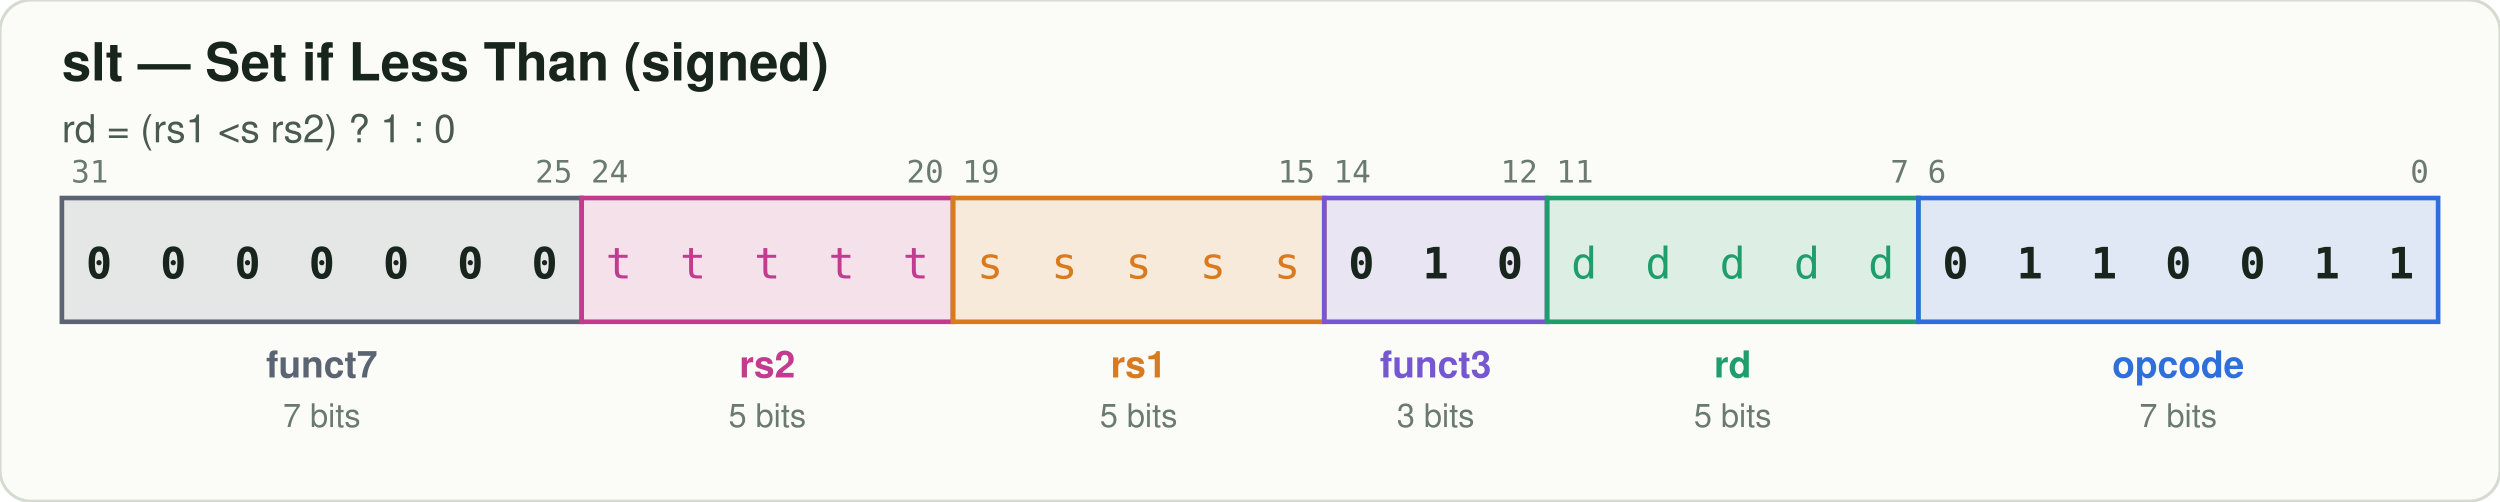
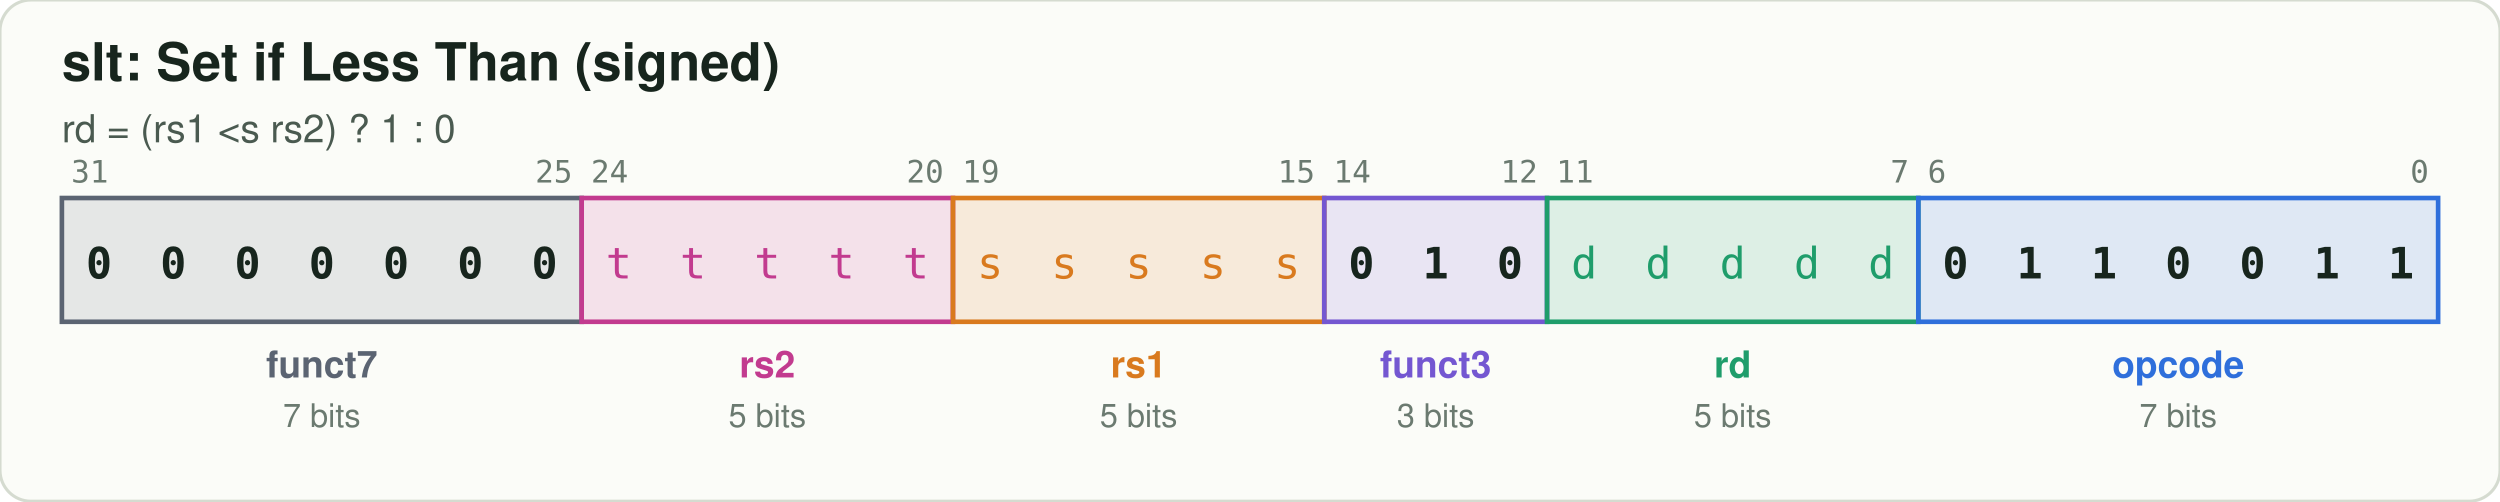
<svg xmlns="http://www.w3.org/2000/svg" viewBox="0 0 808 162" width="808" height="162">
  <rect width="100%" height="100%" rx="10" fill="#FBFCF8" stroke="#D5DBD0" />
-   <text x="20" y="26" font-family="'IBM Plex Sans','Segoe UI',Helvetica,Arial,sans-serif" font-size="17" font-weight="600" fill="#17251D">slt — Set if Less Than (signed)</text>
+   <text x="20" y="26" font-family="'IBM Plex Sans','Segoe UI',Helvetica,Arial,sans-serif" font-size="17" font-weight="600" fill="#17251D">slt: Set if Less Than (signed)</text>
  <text x="20" y="46" font-family="'IBM Plex Sans','Segoe UI',Helvetica,Arial,sans-serif" font-size="12.5" fill="#4A5A50">rd = (rs1 &lt;s rs2) ? 1 : 0</text>
  <rect x="20" y="64" width="168" height="40" fill="#5B6472" fill-opacity="0.14" stroke="#5B6472" stroke-width="1.5" />
  <text x="32" y="90" text-anchor="middle" font-family="'IBM Plex Mono','SFMono-Regular',Consolas,monospace" font-size="14" font-weight="700" fill="#17251D">0</text>
  <text x="56" y="90" text-anchor="middle" font-family="'IBM Plex Mono','SFMono-Regular',Consolas,monospace" font-size="14" font-weight="700" fill="#17251D">0</text>
  <text x="80" y="90" text-anchor="middle" font-family="'IBM Plex Mono','SFMono-Regular',Consolas,monospace" font-size="14" font-weight="700" fill="#17251D">0</text>
  <text x="104" y="90" text-anchor="middle" font-family="'IBM Plex Mono','SFMono-Regular',Consolas,monospace" font-size="14" font-weight="700" fill="#17251D">0</text>
  <text x="128" y="90" text-anchor="middle" font-family="'IBM Plex Mono','SFMono-Regular',Consolas,monospace" font-size="14" font-weight="700" fill="#17251D">0</text>
  <text x="152" y="90" text-anchor="middle" font-family="'IBM Plex Mono','SFMono-Regular',Consolas,monospace" font-size="14" font-weight="700" fill="#17251D">0</text>
  <text x="176" y="90" text-anchor="middle" font-family="'IBM Plex Mono','SFMono-Regular',Consolas,monospace" font-size="14" font-weight="700" fill="#17251D">0</text>
  <text x="23" y="59" font-family="'IBM Plex Mono','SFMono-Regular',Consolas,monospace" font-size="10" fill="#6B7A70">31</text>
  <text x="185" y="59" text-anchor="end" font-family="'IBM Plex Mono','SFMono-Regular',Consolas,monospace" font-size="10" fill="#6B7A70">25</text>
  <text x="104" y="122" text-anchor="middle" font-family="'IBM Plex Sans','Segoe UI',Helvetica,Arial,sans-serif" font-size="12" font-weight="600" fill="#5B6472">funct7</text>
  <text x="104" y="138" text-anchor="middle" font-family="'IBM Plex Sans','Segoe UI',Helvetica,Arial,sans-serif" font-size="10.5" fill="#6B7A70">7 bits</text>
  <rect x="188" y="64" width="120" height="40" fill="#C23B8F" fill-opacity="0.14" stroke="#C23B8F" stroke-width="1.5" />
  <text x="200" y="90" text-anchor="middle" font-family="'IBM Plex Mono','SFMono-Regular',Consolas,monospace" font-size="14" font-weight="400" fill="#C23B8F">t</text>
  <text x="224" y="90" text-anchor="middle" font-family="'IBM Plex Mono','SFMono-Regular',Consolas,monospace" font-size="14" font-weight="400" fill="#C23B8F">t</text>
  <text x="248" y="90" text-anchor="middle" font-family="'IBM Plex Mono','SFMono-Regular',Consolas,monospace" font-size="14" font-weight="400" fill="#C23B8F">t</text>
  <text x="272" y="90" text-anchor="middle" font-family="'IBM Plex Mono','SFMono-Regular',Consolas,monospace" font-size="14" font-weight="400" fill="#C23B8F">t</text>
  <text x="296" y="90" text-anchor="middle" font-family="'IBM Plex Mono','SFMono-Regular',Consolas,monospace" font-size="14" font-weight="400" fill="#C23B8F">t</text>
  <text x="191" y="59" font-family="'IBM Plex Mono','SFMono-Regular',Consolas,monospace" font-size="10" fill="#6B7A70">24</text>
  <text x="305" y="59" text-anchor="end" font-family="'IBM Plex Mono','SFMono-Regular',Consolas,monospace" font-size="10" fill="#6B7A70">20</text>
  <text x="248" y="122" text-anchor="middle" font-family="'IBM Plex Sans','Segoe UI',Helvetica,Arial,sans-serif" font-size="12" font-weight="600" fill="#C23B8F">rs2</text>
  <text x="248" y="138" text-anchor="middle" font-family="'IBM Plex Sans','Segoe UI',Helvetica,Arial,sans-serif" font-size="10.5" fill="#6B7A70">5 bits</text>
  <rect x="308" y="64" width="120" height="40" fill="#D97A1E" fill-opacity="0.14" stroke="#D97A1E" stroke-width="1.5" />
  <text x="320" y="90" text-anchor="middle" font-family="'IBM Plex Mono','SFMono-Regular',Consolas,monospace" font-size="14" font-weight="400" fill="#D97A1E">s</text>
  <text x="344" y="90" text-anchor="middle" font-family="'IBM Plex Mono','SFMono-Regular',Consolas,monospace" font-size="14" font-weight="400" fill="#D97A1E">s</text>
  <text x="368" y="90" text-anchor="middle" font-family="'IBM Plex Mono','SFMono-Regular',Consolas,monospace" font-size="14" font-weight="400" fill="#D97A1E">s</text>
  <text x="392" y="90" text-anchor="middle" font-family="'IBM Plex Mono','SFMono-Regular',Consolas,monospace" font-size="14" font-weight="400" fill="#D97A1E">s</text>
  <text x="416" y="90" text-anchor="middle" font-family="'IBM Plex Mono','SFMono-Regular',Consolas,monospace" font-size="14" font-weight="400" fill="#D97A1E">s</text>
  <text x="311" y="59" font-family="'IBM Plex Mono','SFMono-Regular',Consolas,monospace" font-size="10" fill="#6B7A70">19</text>
  <text x="425" y="59" text-anchor="end" font-family="'IBM Plex Mono','SFMono-Regular',Consolas,monospace" font-size="10" fill="#6B7A70">15</text>
  <text x="368" y="122" text-anchor="middle" font-family="'IBM Plex Sans','Segoe UI',Helvetica,Arial,sans-serif" font-size="12" font-weight="600" fill="#D97A1E">rs1</text>
  <text x="368" y="138" text-anchor="middle" font-family="'IBM Plex Sans','Segoe UI',Helvetica,Arial,sans-serif" font-size="10.5" fill="#6B7A70">5 bits</text>
  <rect x="428" y="64" width="72" height="40" fill="#7457D1" fill-opacity="0.14" stroke="#7457D1" stroke-width="1.5" />
  <text x="440" y="90" text-anchor="middle" font-family="'IBM Plex Mono','SFMono-Regular',Consolas,monospace" font-size="14" font-weight="700" fill="#17251D">0</text>
  <text x="464" y="90" text-anchor="middle" font-family="'IBM Plex Mono','SFMono-Regular',Consolas,monospace" font-size="14" font-weight="700" fill="#17251D">1</text>
  <text x="488" y="90" text-anchor="middle" font-family="'IBM Plex Mono','SFMono-Regular',Consolas,monospace" font-size="14" font-weight="700" fill="#17251D">0</text>
  <text x="431" y="59" font-family="'IBM Plex Mono','SFMono-Regular',Consolas,monospace" font-size="10" fill="#6B7A70">14</text>
  <text x="497" y="59" text-anchor="end" font-family="'IBM Plex Mono','SFMono-Regular',Consolas,monospace" font-size="10" fill="#6B7A70">12</text>
  <text x="464" y="122" text-anchor="middle" font-family="'IBM Plex Sans','Segoe UI',Helvetica,Arial,sans-serif" font-size="12" font-weight="600" fill="#7457D1">funct3</text>
  <text x="464" y="138" text-anchor="middle" font-family="'IBM Plex Sans','Segoe UI',Helvetica,Arial,sans-serif" font-size="10.5" fill="#6B7A70">3 bits</text>
  <rect x="500" y="64" width="120" height="40" fill="#1F9D6B" fill-opacity="0.14" stroke="#1F9D6B" stroke-width="1.5" />
  <text x="512" y="90" text-anchor="middle" font-family="'IBM Plex Mono','SFMono-Regular',Consolas,monospace" font-size="14" font-weight="400" fill="#1F9D6B">d</text>
  <text x="536" y="90" text-anchor="middle" font-family="'IBM Plex Mono','SFMono-Regular',Consolas,monospace" font-size="14" font-weight="400" fill="#1F9D6B">d</text>
  <text x="560" y="90" text-anchor="middle" font-family="'IBM Plex Mono','SFMono-Regular',Consolas,monospace" font-size="14" font-weight="400" fill="#1F9D6B">d</text>
  <text x="584" y="90" text-anchor="middle" font-family="'IBM Plex Mono','SFMono-Regular',Consolas,monospace" font-size="14" font-weight="400" fill="#1F9D6B">d</text>
  <text x="608" y="90" text-anchor="middle" font-family="'IBM Plex Mono','SFMono-Regular',Consolas,monospace" font-size="14" font-weight="400" fill="#1F9D6B">d</text>
  <text x="503" y="59" font-family="'IBM Plex Mono','SFMono-Regular',Consolas,monospace" font-size="10" fill="#6B7A70">11</text>
  <text x="617" y="59" text-anchor="end" font-family="'IBM Plex Mono','SFMono-Regular',Consolas,monospace" font-size="10" fill="#6B7A70">7</text>
  <text x="560" y="122" text-anchor="middle" font-family="'IBM Plex Sans','Segoe UI',Helvetica,Arial,sans-serif" font-size="12" font-weight="600" fill="#1F9D6B">rd</text>
  <text x="560" y="138" text-anchor="middle" font-family="'IBM Plex Sans','Segoe UI',Helvetica,Arial,sans-serif" font-size="10.5" fill="#6B7A70">5 bits</text>
  <rect x="620" y="64" width="168" height="40" fill="#2F6FDB" fill-opacity="0.14" stroke="#2F6FDB" stroke-width="1.5" />
  <text x="632" y="90" text-anchor="middle" font-family="'IBM Plex Mono','SFMono-Regular',Consolas,monospace" font-size="14" font-weight="700" fill="#17251D">0</text>
  <text x="656" y="90" text-anchor="middle" font-family="'IBM Plex Mono','SFMono-Regular',Consolas,monospace" font-size="14" font-weight="700" fill="#17251D">1</text>
  <text x="680" y="90" text-anchor="middle" font-family="'IBM Plex Mono','SFMono-Regular',Consolas,monospace" font-size="14" font-weight="700" fill="#17251D">1</text>
  <text x="704" y="90" text-anchor="middle" font-family="'IBM Plex Mono','SFMono-Regular',Consolas,monospace" font-size="14" font-weight="700" fill="#17251D">0</text>
  <text x="728" y="90" text-anchor="middle" font-family="'IBM Plex Mono','SFMono-Regular',Consolas,monospace" font-size="14" font-weight="700" fill="#17251D">0</text>
  <text x="752" y="90" text-anchor="middle" font-family="'IBM Plex Mono','SFMono-Regular',Consolas,monospace" font-size="14" font-weight="700" fill="#17251D">1</text>
  <text x="776" y="90" text-anchor="middle" font-family="'IBM Plex Mono','SFMono-Regular',Consolas,monospace" font-size="14" font-weight="700" fill="#17251D">1</text>
  <text x="623" y="59" font-family="'IBM Plex Mono','SFMono-Regular',Consolas,monospace" font-size="10" fill="#6B7A70">6</text>
  <text x="785" y="59" text-anchor="end" font-family="'IBM Plex Mono','SFMono-Regular',Consolas,monospace" font-size="10" fill="#6B7A70">0</text>
  <text x="704" y="122" text-anchor="middle" font-family="'IBM Plex Sans','Segoe UI',Helvetica,Arial,sans-serif" font-size="12" font-weight="600" fill="#2F6FDB">opcode</text>
  <text x="704" y="138" text-anchor="middle" font-family="'IBM Plex Sans','Segoe UI',Helvetica,Arial,sans-serif" font-size="10.5" fill="#6B7A70">7 bits</text>
</svg>
